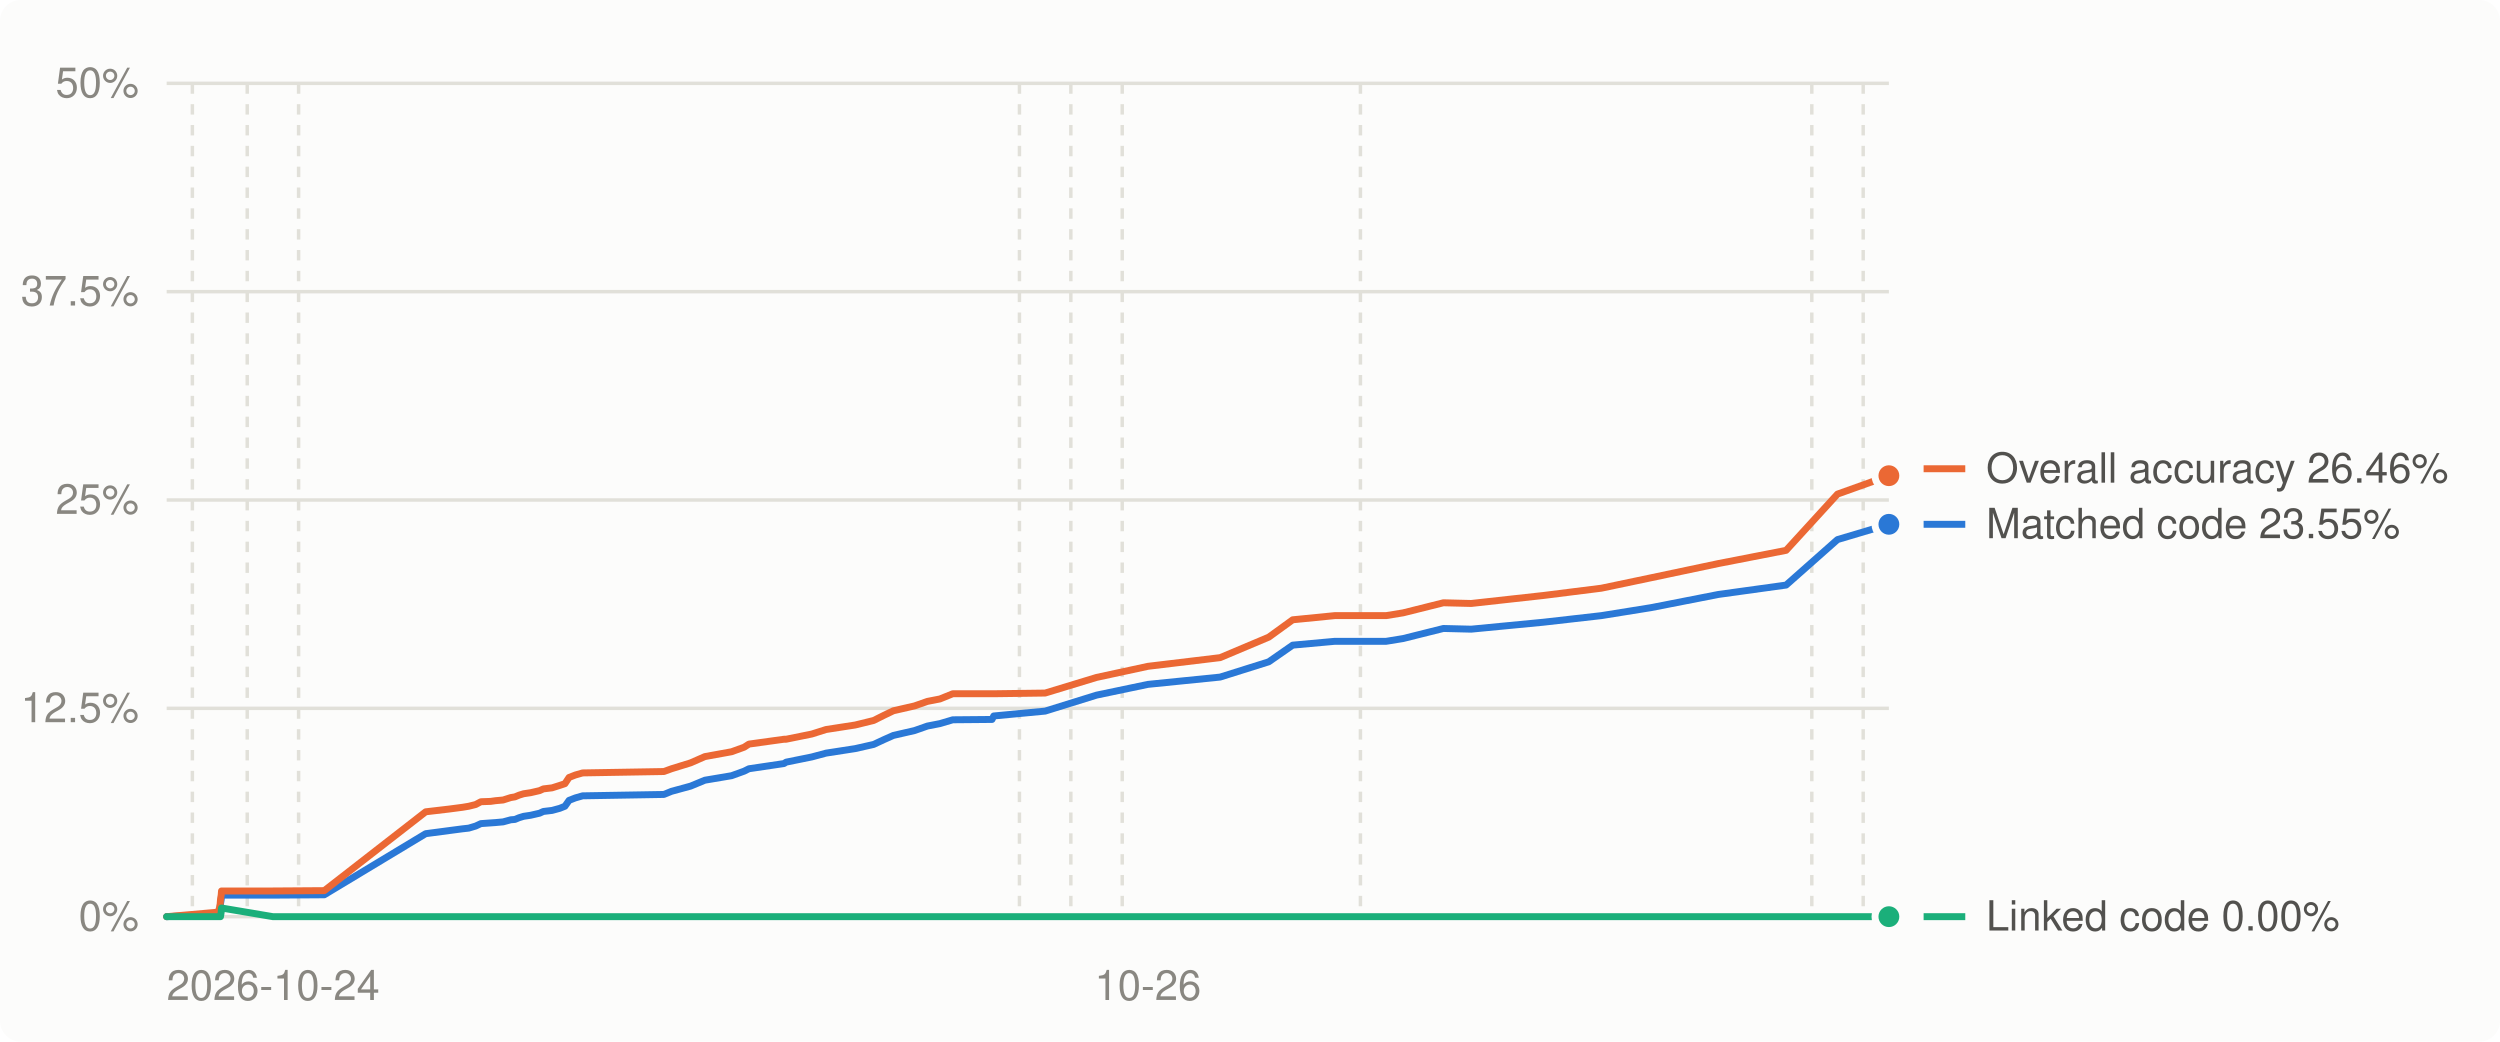
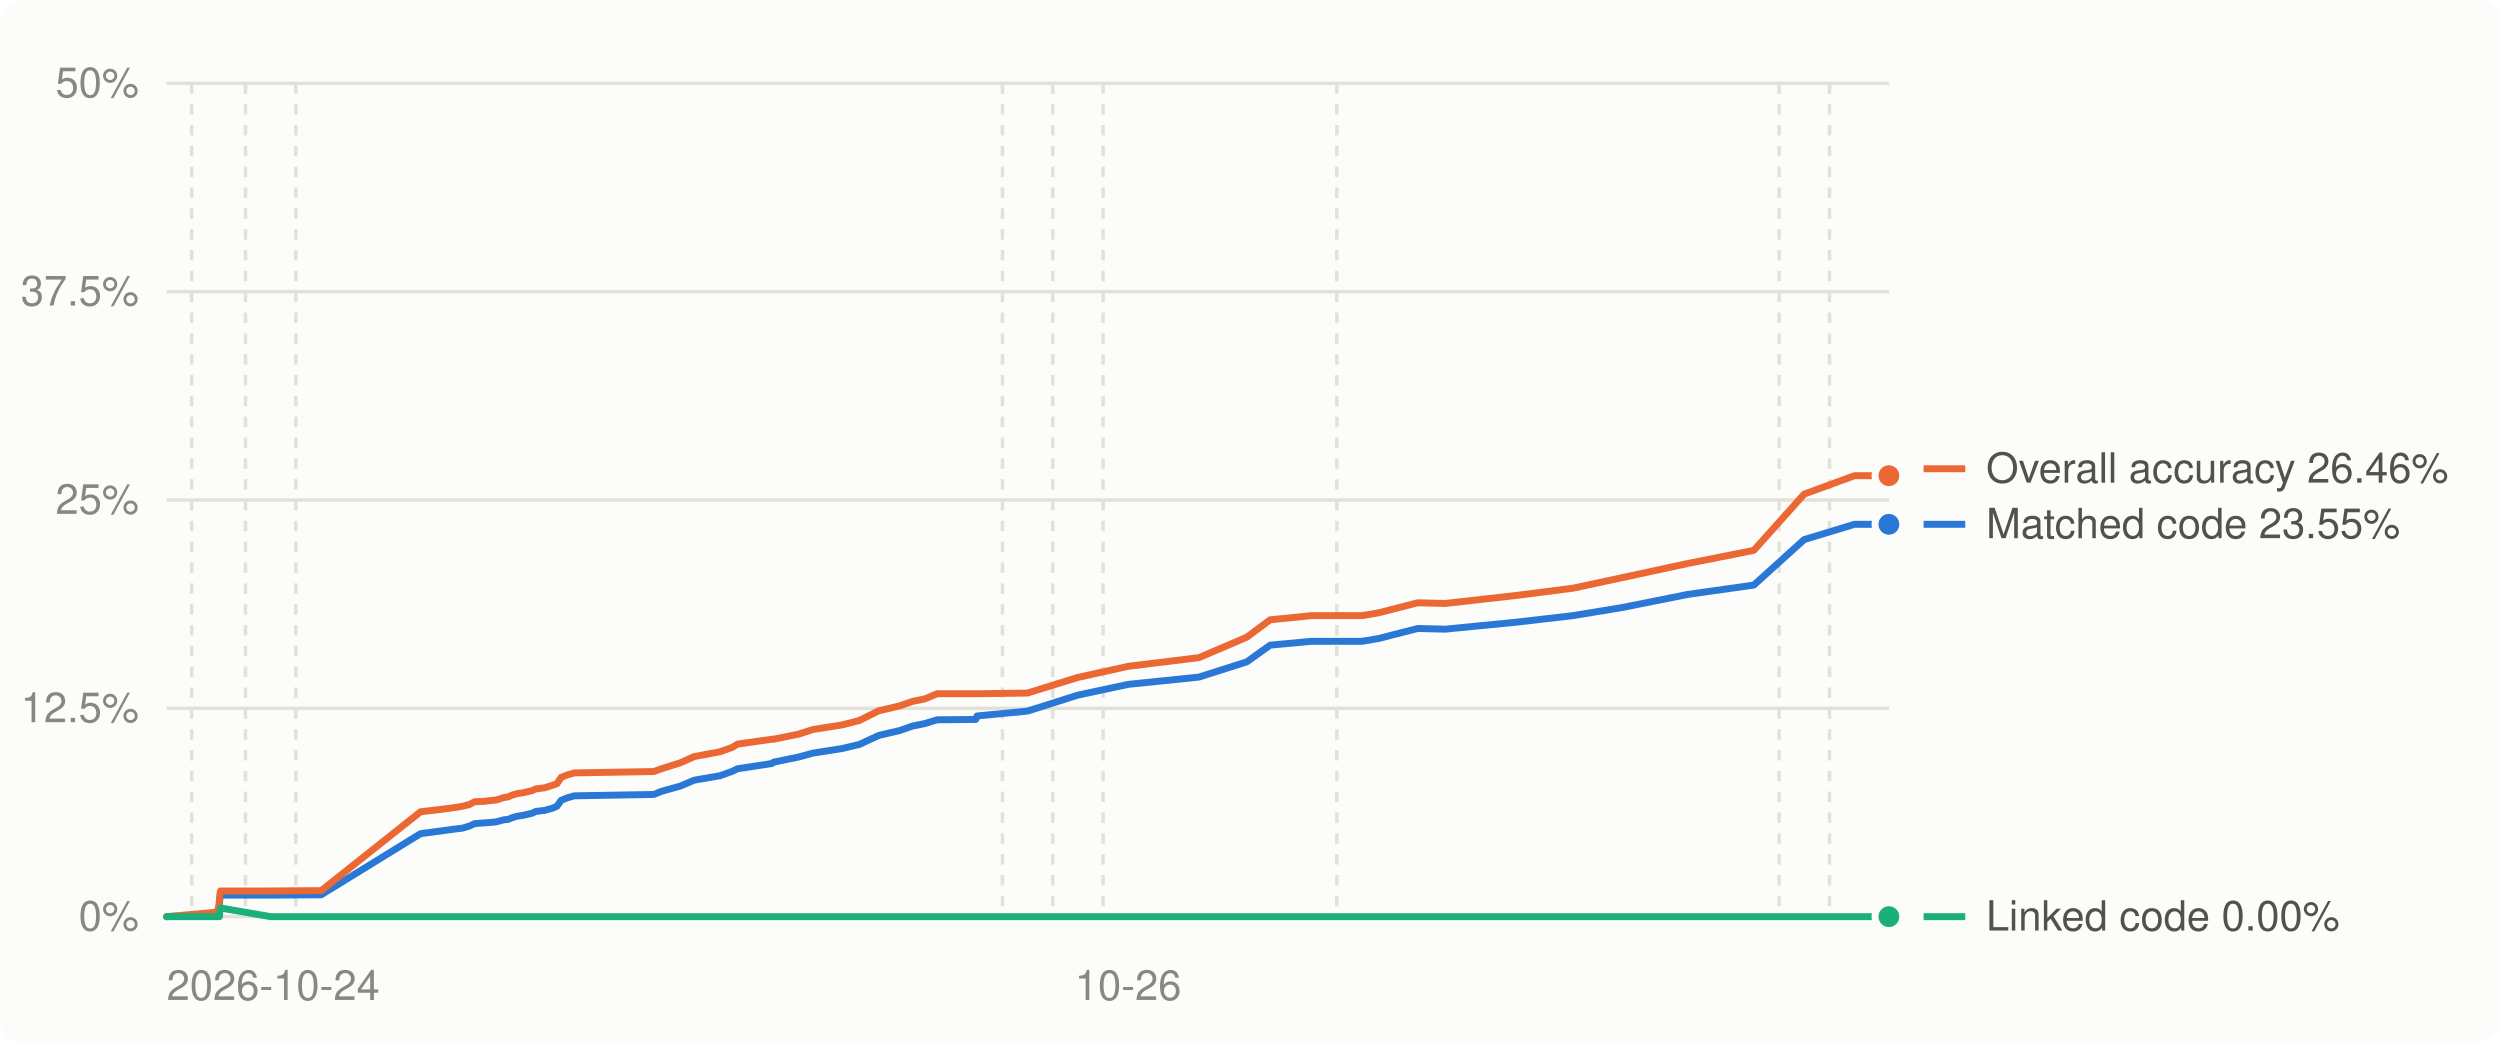
<svg xmlns="http://www.w3.org/2000/svg" viewBox="0 0 720 300" width="720" height="300" role="img" aria-label="Decompilation progress over time (USA)">
  <style>
.bg{fill:#fcfcfb}.grid{stroke:#e1e0d9}.muted{fill:#898781}.lbl{fill:#52514e}.ln0{stroke:#2a78d6}.dot0{fill:#2a78d6;stroke:#fcfcfb}.ln1{stroke:#eb6834}.dot1{fill:#eb6834;stroke:#fcfcfb}.ln2{stroke:#1baf7a}.dot2{fill:#1baf7a;stroke:#fcfcfb}
@media (prefers-color-scheme: dark){.bg{fill:#1a1a19}.grid{stroke:#2c2c2a}.muted{fill:#898781}.lbl{fill:#c3c2b7}.ln0{stroke:#3987e5}.dot0{fill:#3987e5;stroke:#1a1a19}.ln1{stroke:#d95926}.dot1{fill:#d95926;stroke:#1a1a19}.ln2{stroke:#199e70}.dot2{fill:#199e70;stroke:#1a1a19}}
text{font:12px -apple-system,BlinkMacSystemFont,'Segoe UI',Helvetica,Arial,sans-serif}
</style>
  <rect class="bg" width="720" height="300" rx="6" />
  <line x1="48" x2="544" y1="264.0" y2="264.0" class="grid" stroke-width="1" />
  <text x="40" y="268.0" class="muted" text-anchor="end">0%</text>
  <line x1="48" x2="544" y1="204.0" y2="204.0" class="grid" stroke-width="1" />
  <text x="40" y="208.0" class="muted" text-anchor="end">12.5%</text>
  <line x1="48" x2="544" y1="144.0" y2="144.0" class="grid" stroke-width="1" />
  <text x="40" y="148.0" class="muted" text-anchor="end">25%</text>
  <line x1="48" x2="544" y1="84.0" y2="84.0" class="grid" stroke-width="1" />
  <text x="40" y="88.0" class="muted" text-anchor="end">37.5%</text>
  <line x1="48" x2="544" y1="24.0" y2="24.0" class="grid" stroke-width="1" />
  <text x="40" y="28.0" class="muted" text-anchor="end">50%</text>
-   <line x1="55.4" x2="55.4" y1="24" y2="264" class="grid" stroke-width="1" stroke-dasharray="3 3" />
-   <line x1="71.2" x2="71.2" y1="24" y2="264" class="grid" stroke-width="1" stroke-dasharray="3 3" />
-   <line x1="86.0" x2="86.0" y1="24" y2="264" class="grid" stroke-width="1" stroke-dasharray="3 3" />
-   <line x1="293.6" x2="293.6" y1="24" y2="264" class="grid" stroke-width="1" stroke-dasharray="3 3" />
-   <line x1="308.4" x2="308.4" y1="24" y2="264" class="grid" stroke-width="1" stroke-dasharray="3 3" />
-   <line x1="323.2" x2="323.2" y1="24" y2="264" class="grid" stroke-width="1" stroke-dasharray="3 3" />
-   <line x1="391.8" x2="391.8" y1="24" y2="264" class="grid" stroke-width="1" stroke-dasharray="3 3" />
-   <line x1="521.8" x2="521.8" y1="24" y2="264" class="grid" stroke-width="1" stroke-dasharray="3 3" />
-   <line x1="536.6" x2="536.6" y1="24" y2="264" class="grid" stroke-width="1" stroke-dasharray="3 3" />
+   <line x1="55.2" x2="55.2" y1="24" y2="264" class="grid" stroke-width="1" stroke-dasharray="3 3" />
+   <line x1="70.7" x2="70.7" y1="24" y2="264" class="grid" stroke-width="1" stroke-dasharray="3 3" />
+   <line x1="85.2" x2="85.2" y1="24" y2="264" class="grid" stroke-width="1" stroke-dasharray="3 3" />
+   <line x1="288.7" x2="288.7" y1="24" y2="264" class="grid" stroke-width="1" stroke-dasharray="3 3" />
+   <line x1="303.2" x2="303.2" y1="24" y2="264" class="grid" stroke-width="1" stroke-dasharray="3 3" />
+   <line x1="317.7" x2="317.7" y1="24" y2="264" class="grid" stroke-width="1" stroke-dasharray="3 3" />
+   <line x1="385.0" x2="385.0" y1="24" y2="264" class="grid" stroke-width="1" stroke-dasharray="3 3" />
+   <line x1="512.4" x2="512.4" y1="24" y2="264" class="grid" stroke-width="1" stroke-dasharray="3 3" />
+   <line x1="526.9" x2="526.9" y1="24" y2="264" class="grid" stroke-width="1" stroke-dasharray="3 3" />
  <text class="muted" x="48.0" y="288" text-anchor="start">2026-10-24</text>
-   <text class="muted" x="330.6" y="288" text-anchor="middle">10-26</text>
-   <polyline points="48.0,264.0 62.8,263.3 63.2,262.2 63.4,261.5 63.5,260.3 63.7,259.1 63.8,257.8 78.6,257.8 93.4,257.7 122.6,240.1 129.4,239.2 133.2,238.7 135.0,238.5 137.0,237.9 138.5,237.2 141.3,237.0 142.7,236.9 144.9,236.7 147.1,236.1 148.3,236.0 149.5,235.5 150.8,235.1 152.8,234.8 155.4,234.2 156.5,233.7 159.0,233.4 161.2,232.8 162.7,232.2 163.9,230.5 165.7,229.8 167.8,229.2 191.2,228.8 193.4,227.9 198.9,226.4 203.0,224.7 210.7,223.4 214.3,222.1 215.7,221.4 225.8,219.9 226.4,219.5 233.8,218.0 237.9,216.9 246.3,215.6 251.6,214.4 254.6,213.0 257.3,211.8 263.4,210.4 267.1,209.1 270.7,208.4 274.4,207.3 285.7,207.2 286.2,206.2 301.0,204.8 315.8,200.2 330.6,197.1 351.4,195.0 365.4,190.6 372.3,185.8 384.4,184.7 399.2,184.7 404.1,183.9 415.7,181.0 423.7,181.2 444.5,179.2 461.2,177.3 475.5,175.0 494.9,171.2 514.4,168.5 529.2,155.4 544.0,151.0" fill="none" class="ln0" stroke-width="2" stroke-linejoin="round" stroke-linecap="round" />
-   <polyline points="48.0,264.0 62.8,262.7 63.2,261.5 63.4,260.4 63.5,259.1 63.7,257.8 63.8,256.6 78.6,256.6 93.4,256.5 122.6,233.8 129.4,233.0 133.2,232.5 135.0,232.2 137.0,231.7 138.5,230.9 141.3,230.8 142.7,230.6 144.9,230.4 147.1,229.7 148.3,229.5 149.5,229.0 150.8,228.6 152.8,228.3 155.4,227.7 156.5,227.2 159.0,226.9 161.2,226.2 162.7,225.7 163.9,223.9 165.7,223.2 167.8,222.6 191.2,222.2 193.4,221.4 198.9,219.7 203.0,217.9 210.7,216.5 214.3,215.2 215.7,214.3 225.8,212.9 226.4,212.9 233.8,211.4 237.9,210.1 246.3,208.8 251.6,207.5 254.6,206.0 257.3,204.7 263.4,203.3 267.1,202.0 270.7,201.3 274.4,199.8 285.7,199.8 286.2,199.8 301.0,199.6 315.8,195.1 330.6,191.9 351.4,189.4 365.4,183.5 372.3,178.5 384.4,177.3 399.2,177.3 404.1,176.5 415.7,173.6 423.7,173.8 444.5,171.5 461.2,169.4 475.5,166.4 494.9,162.3 514.4,158.5 529.2,142.3 544.0,137.0" fill="none" class="ln1" stroke-width="2" stroke-linejoin="round" stroke-linecap="round" />
-   <polyline points="48.0,264.0 62.8,264.0 63.2,264.0 63.4,264.0 63.5,264.0 63.7,262.7 63.8,261.5 78.6,264.0 93.4,264.0 122.6,264.0 129.4,264.0 133.2,264.0 135.0,264.0 137.0,264.0 138.5,264.0 141.3,264.0 142.7,264.0 144.9,264.0 147.1,264.0 148.3,264.0 149.5,264.0 150.8,264.0 152.8,264.0 155.4,264.0 156.5,264.0 159.0,264.0 161.2,264.0 162.7,264.0 163.9,264.0 165.7,264.0 167.8,264.0 191.2,264.0 193.4,264.0 198.9,264.0 203.0,264.0 210.7,264.0 214.3,264.0 215.7,264.0 225.8,264.0 226.4,264.0 233.8,264.0 237.9,264.0 246.3,264.0 251.6,264.0 254.6,264.0 257.3,264.0 263.4,264.0 267.1,264.0 270.7,264.0 274.4,264.0 285.7,264.0 286.2,264.0 301.0,264.0 315.8,264.0 330.6,264.0 351.4,264.0 365.4,264.0 372.3,264.0 384.4,264.0 399.2,264.0 404.1,264.0 415.7,264.0 423.7,264.0 444.5,264.0 461.2,264.0 475.5,264.0 494.9,264.0 514.4,264.0 529.2,264.0 544.0,264.0" fill="none" class="ln2" stroke-width="2" stroke-linejoin="round" stroke-linecap="round" />
+   <text class="muted" x="324.9" y="288" text-anchor="middle">10-26</text>
+   <polyline points="48.0,264.0 62.5,263.3 62.9,262.2 63.1,261.5 63.2,260.3 63.3,259.1 63.5,257.8 78.0,257.8 92.5,257.7 121.1,240.1 127.8,239.2 131.5,238.7 133.2,238.5 135.2,237.9 136.7,237.2 139.4,237.0 140.8,236.9 142.9,236.7 145.1,236.1 146.3,236.0 147.5,235.5 148.8,235.1 150.7,234.8 153.3,234.2 154.3,233.7 156.8,233.4 159.0,232.8 160.4,232.2 161.6,230.5 163.3,229.8 165.4,229.2 188.3,228.8 190.5,227.9 195.9,226.4 199.9,224.7 207.4,223.4 211.0,222.1 212.4,221.4 222.3,219.9 222.8,219.5 230.1,218.0 234.1,216.9 242.4,215.6 247.5,214.4 250.5,213.0 253.1,211.8 259.1,210.4 262.8,209.1 266.3,208.4 269.9,207.3 281.0,207.2 281.4,206.2 295.9,204.8 310.4,200.2 324.9,197.1 345.3,195.0 359.1,190.6 365.8,185.8 377.7,184.7 392.2,184.7 397.0,183.9 408.3,181.0 416.2,181.2 436.6,179.2 453.0,177.3 467.0,175.0 486.0,171.2 505.1,168.5 519.6,155.4 534.1,151.0 544.0,151.0" fill="none" class="ln0" stroke-width="2" stroke-linejoin="round" stroke-linecap="round" />
+   <polyline points="48.0,264.0 62.5,262.7 62.9,261.5 63.1,260.4 63.2,259.1 63.3,257.8 63.5,256.6 78.0,256.6 92.5,256.5 121.1,233.8 127.8,233.0 131.5,232.5 133.2,232.2 135.2,231.7 136.7,230.9 139.4,230.8 140.8,230.6 142.9,230.4 145.1,229.7 146.3,229.5 147.5,229.0 148.8,228.6 150.7,228.3 153.3,227.7 154.3,227.2 156.8,226.9 159.0,226.2 160.4,225.7 161.6,223.9 163.3,223.2 165.4,222.6 188.3,222.2 190.5,221.4 195.9,219.7 199.9,217.9 207.4,216.5 211.0,215.2 212.4,214.3 222.3,212.9 222.8,212.9 230.1,211.4 234.1,210.1 242.4,208.8 247.5,207.5 250.5,206.0 253.1,204.7 259.1,203.3 262.8,202.0 266.3,201.3 269.9,199.8 281.0,199.8 281.4,199.8 295.9,199.6 310.4,195.1 324.9,191.9 345.3,189.4 359.1,183.5 365.8,178.5 377.7,177.3 392.2,177.3 397.0,176.5 408.3,173.6 416.2,173.8 436.6,171.5 453.0,169.4 467.0,166.4 486.0,162.3 505.1,158.5 519.6,142.3 534.1,137.0 544.0,137.0" fill="none" class="ln1" stroke-width="2" stroke-linejoin="round" stroke-linecap="round" />
+   <polyline points="48.0,264.0 62.5,264.0 62.9,264.0 63.1,264.0 63.2,264.0 63.3,262.7 63.5,261.5 78.0,264.0 92.5,264.0 121.1,264.0 127.8,264.0 131.5,264.0 133.2,264.0 135.2,264.0 136.7,264.0 139.4,264.0 140.8,264.0 142.9,264.0 145.1,264.0 146.3,264.0 147.5,264.0 148.8,264.0 150.7,264.0 153.3,264.0 154.3,264.0 156.8,264.0 159.0,264.0 160.4,264.0 161.6,264.0 163.3,264.0 165.4,264.0 188.3,264.0 190.5,264.0 195.9,264.0 199.9,264.0 207.4,264.0 211.0,264.0 212.4,264.0 222.3,264.0 222.8,264.0 230.1,264.0 234.1,264.0 242.4,264.0 247.5,264.0 250.5,264.0 253.1,264.0 259.1,264.0 262.8,264.0 266.3,264.0 269.9,264.0 281.0,264.0 281.4,264.0 295.9,264.0 310.4,264.0 324.9,264.0 345.3,264.0 359.1,264.0 365.8,264.0 377.7,264.0 392.2,264.0 397.0,264.0 408.3,264.0 416.2,264.0 436.6,264.0 453.0,264.0 467.0,264.0 486.0,264.0 505.1,264.0 519.6,264.0 534.1,264.0 544.0,264.0" fill="none" class="ln2" stroke-width="2" stroke-linejoin="round" stroke-linecap="round" />
  <circle cx="544.0" cy="151.0" r="4" class="dot0" stroke-width="2" />
  <circle cx="544.0" cy="137.0" r="4" class="dot1" stroke-width="2" />
  <circle cx="544.0" cy="264.0" r="4" class="dot2" stroke-width="2" />
  <line x1="554" x2="566" y1="264.0" y2="264.0" class="ln2" stroke-width="2" />
  <text class="lbl" x="572" y="268.0">Linked code 0.00%</text>
  <line x1="554" x2="566" y1="151.0" y2="151.0" class="ln0" stroke-width="2" />
  <text class="lbl" x="572" y="155.0">Matched code 23.55%</text>
  <line x1="554" x2="566" y1="135.0" y2="135.0" class="ln1" stroke-width="2" />
  <text class="lbl" x="572" y="139.0">Overall accuracy 26.46%</text>
</svg>
